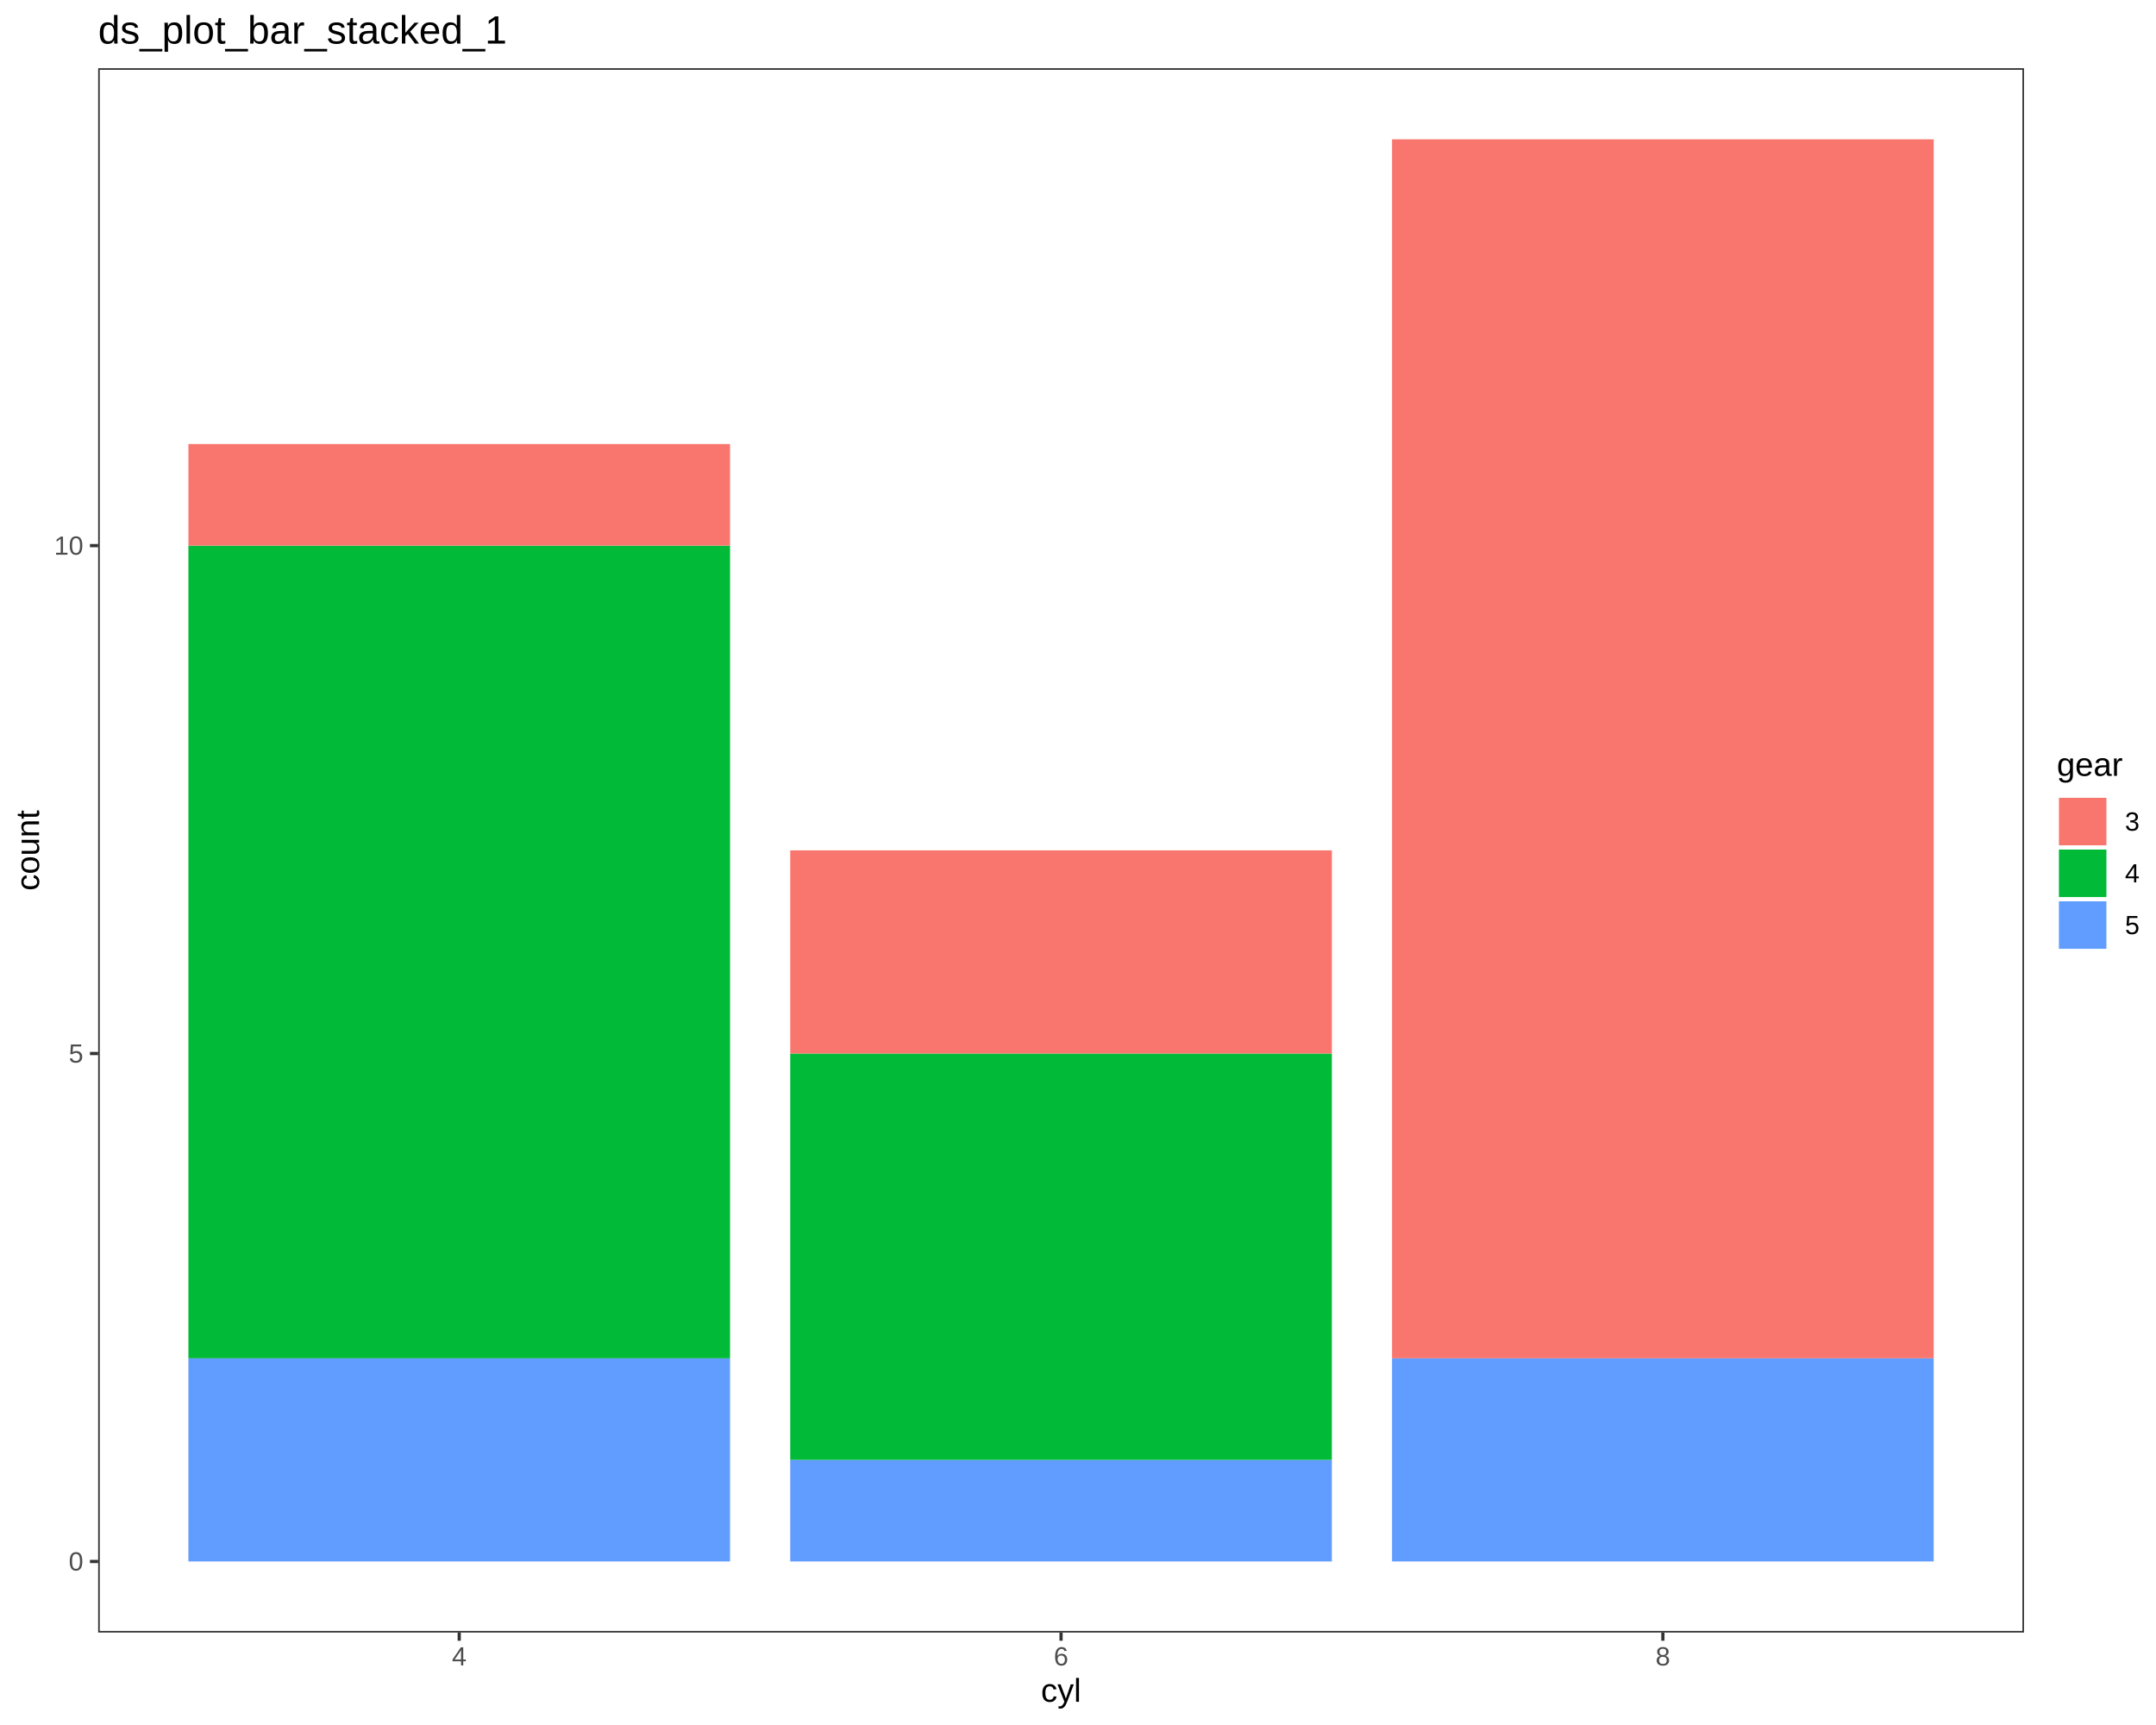
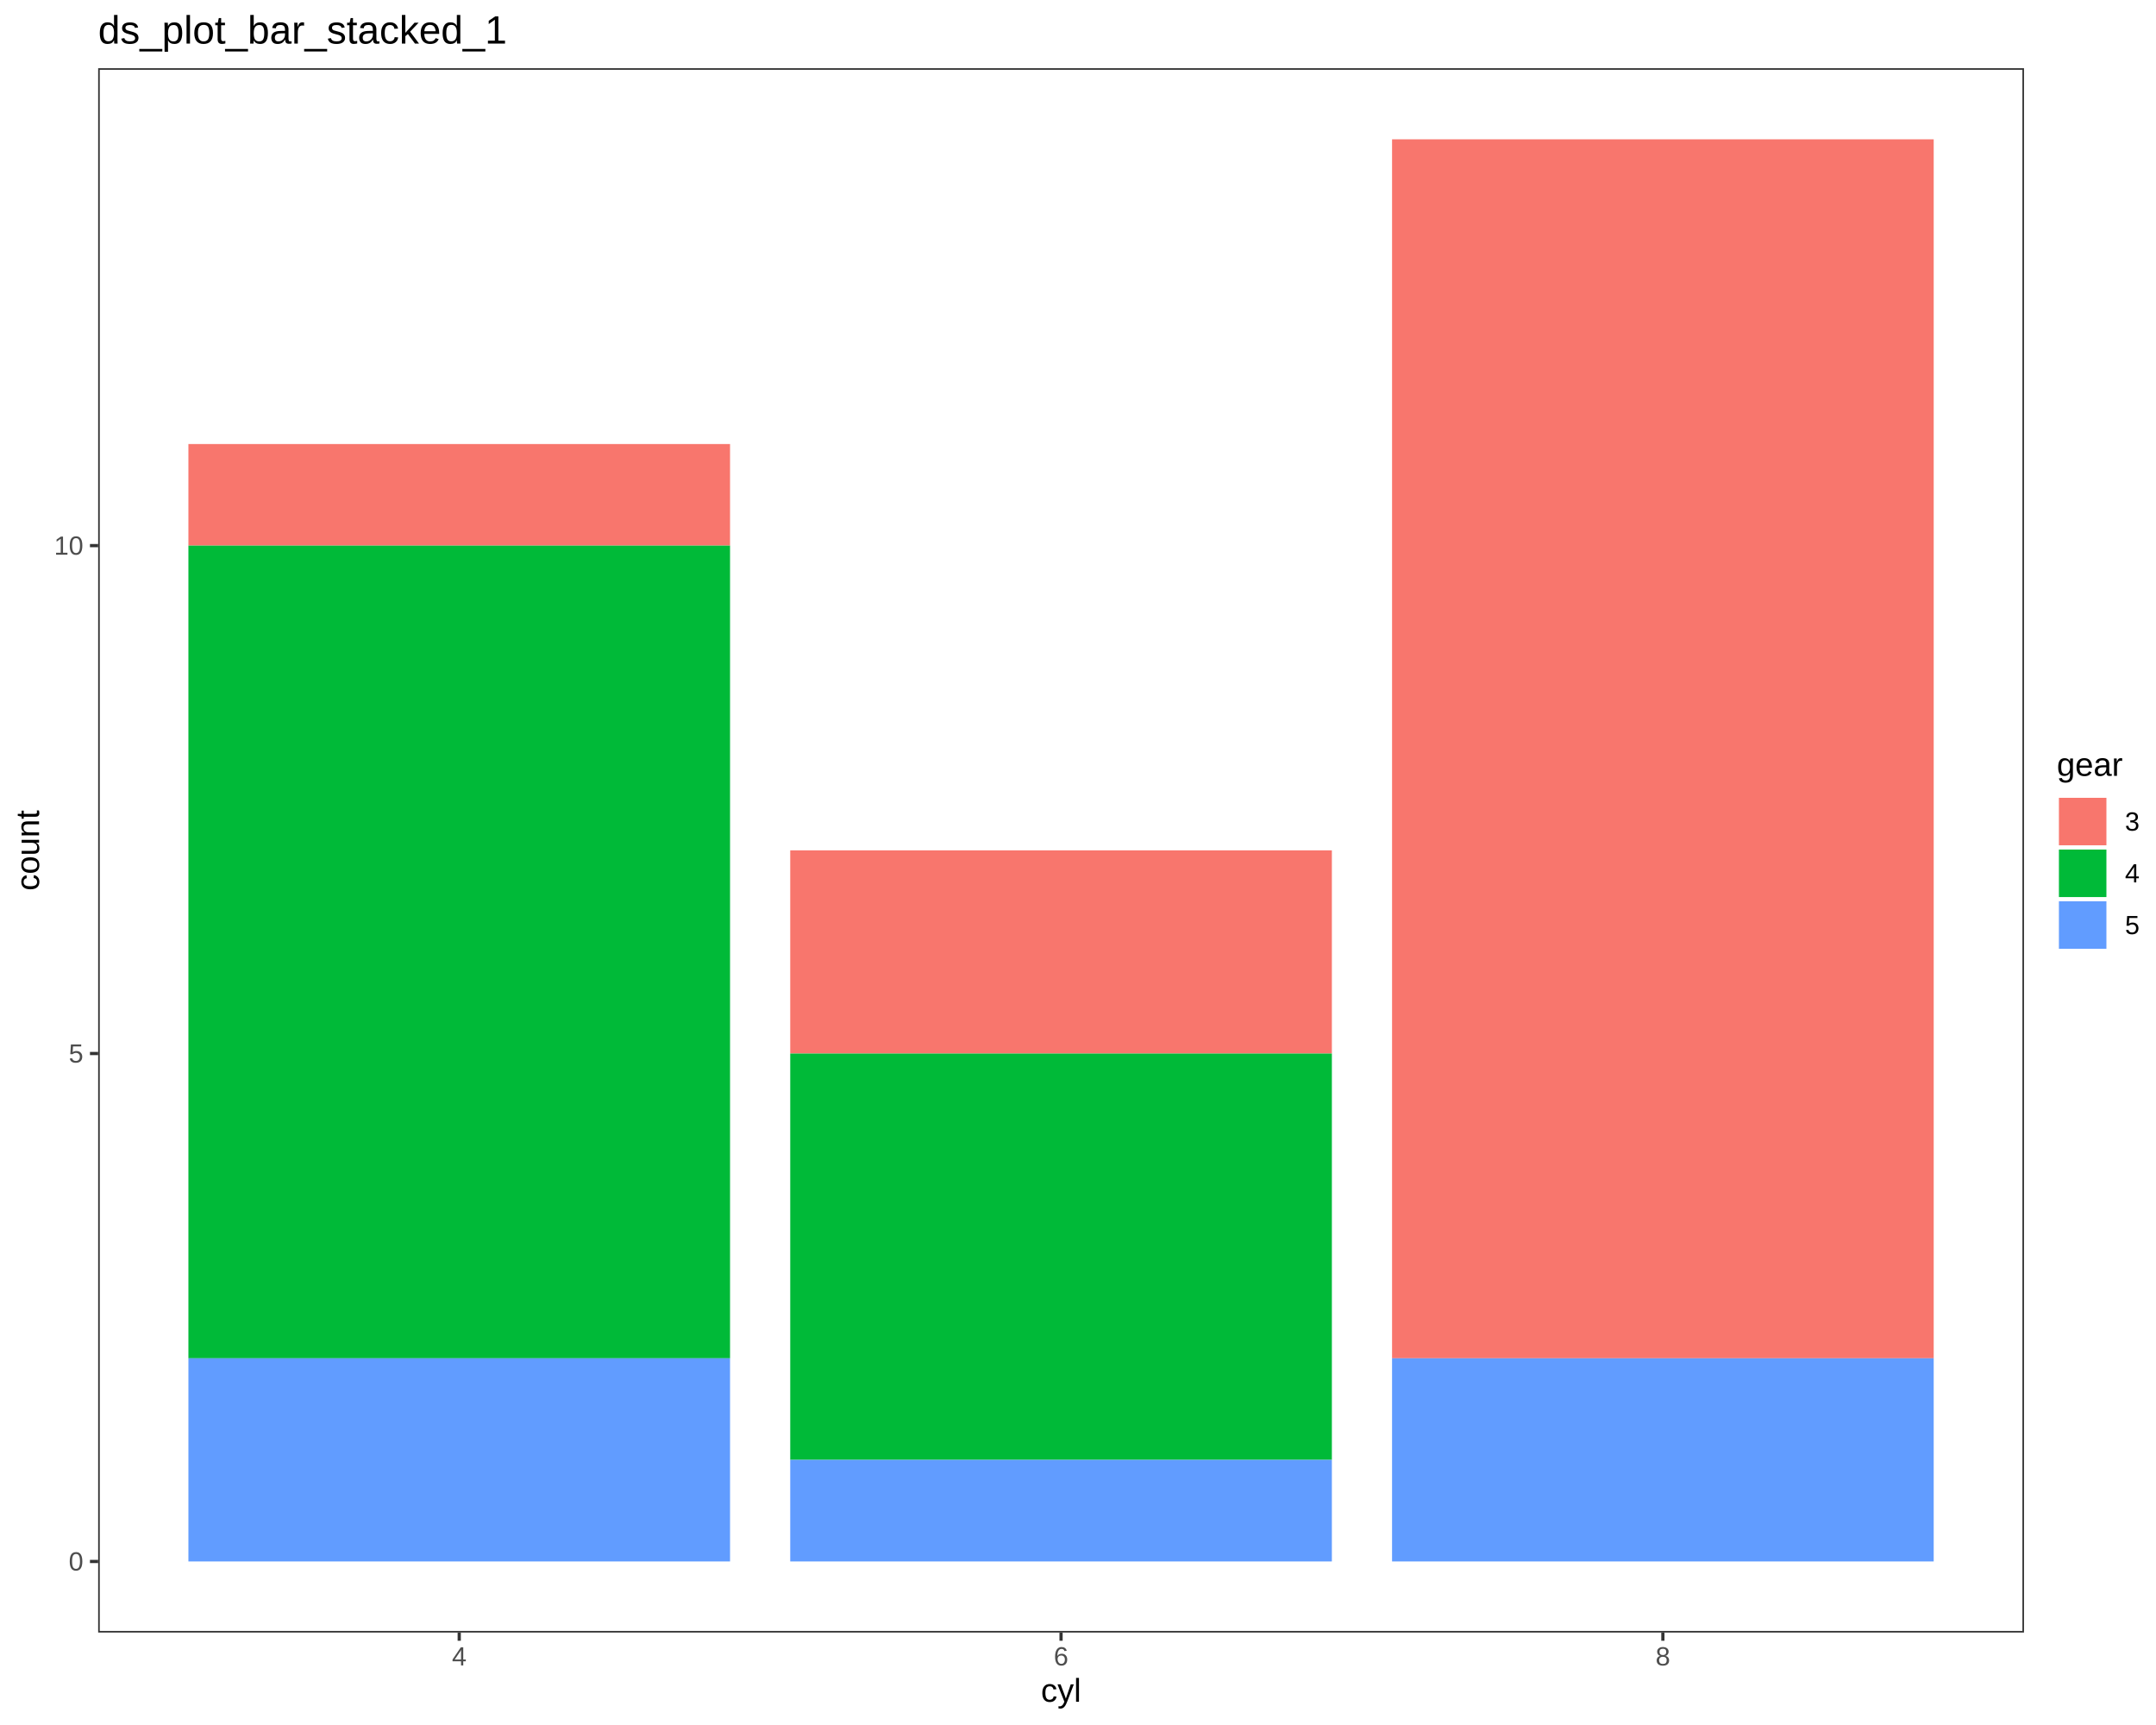
<svg xmlns="http://www.w3.org/2000/svg" viewBox="0 0 720.00 576.00">
  <defs>
    <style type="text/css">
    line, polyline, polygon, path, rect, circle {
      fill: none;
      stroke: #000000;
      stroke-linecap: round;
      stroke-linejoin: round;
      stroke-miterlimit: 10.00;
    }
  </style>
  </defs>
  <rect width="100%" height="100%" style="stroke: none; fill: #FFFFFF;" />
  <rect x="0.00" y="0.00" width="720.00" height="576.00" style="stroke-width: 1.07; stroke: #FFFFFF; fill: #FFFFFF;" />
  <defs>
    <clipPath id="cpMzIuNzh8Njc1LjkxfDU0NS4xM3wyMi43Nw==">
      <rect x="32.78" y="22.77" width="643.14" height="522.36" />
    </clipPath>
  </defs>
  <rect x="32.78" y="22.77" width="643.14" height="522.36" style="stroke-width: 1.07; stroke: none; fill: #FFFFFF;" clip-path="url(#cpMzIuNzh8Njc1LjkxfDU0NS4xM3wyMi43Nw==)" />
+   <rect x="62.92" y="148.27" width="180.88" height="33.92" style="stroke-width: 1.07; stroke: none; stroke-linecap: square; stroke-linejoin: miter; fill: #F8766D;" clip-path="url(#cpMzIuNzh8Njc1LjkxfDU0NS4xM3wyMi43Nw==)" />
+   <rect x="62.92" y="182.19" width="180.88" height="271.36" style="stroke-width: 1.07; stroke: none; stroke-linecap: square; stroke-linejoin: miter; fill: #00BA38;" clip-path="url(#cpMzIuNzh8Njc1LjkxfDU0NS4xM3wyMi43Nw==)" />
  <rect x="62.92" y="453.55" width="180.88" height="67.84" style="stroke-width: 1.07; stroke: none; stroke-linecap: square; stroke-linejoin: miter; fill: #619CFF;" clip-path="url(#cpMzIuNzh8Njc1LjkxfDU0NS4xM3wyMi43Nw==)" />
-   <rect x="62.92" y="182.19" width="180.88" height="271.36" style="stroke-width: 1.07; stroke: none; stroke-linecap: square; stroke-linejoin: miter; fill: #00BA38;" clip-path="url(#cpMzIuNzh8Njc1LjkxfDU0NS4xM3wyMi43Nw==)" />
-   <rect x="62.92" y="148.27" width="180.88" height="33.92" style="stroke-width: 1.07; stroke: none; stroke-linecap: square; stroke-linejoin: miter; fill: #F8766D;" clip-path="url(#cpMzIuNzh8Njc1LjkxfDU0NS4xM3wyMi43Nw==)" />
+   <rect x="263.90" y="283.95" width="180.88" height="67.84" style="stroke-width: 1.07; stroke: none; stroke-linecap: square; stroke-linejoin: miter; fill: #F8766D;" clip-path="url(#cpMzIuNzh8Njc1LjkxfDU0NS4xM3wyMi43Nw==)" />
+   <rect x="263.90" y="351.79" width="180.88" height="135.68" style="stroke-width: 1.07; stroke: none; stroke-linecap: square; stroke-linejoin: miter; fill: #00BA38;" clip-path="url(#cpMzIuNzh8Njc1LjkxfDU0NS4xM3wyMi43Nw==)" />
  <rect x="263.90" y="487.47" width="180.88" height="33.92" style="stroke-width: 1.07; stroke: none; stroke-linecap: square; stroke-linejoin: miter; fill: #619CFF;" clip-path="url(#cpMzIuNzh8Njc1LjkxfDU0NS4xM3wyMi43Nw==)" />
-   <rect x="263.90" y="351.79" width="180.88" height="135.68" style="stroke-width: 1.07; stroke: none; stroke-linecap: square; stroke-linejoin: miter; fill: #00BA38;" clip-path="url(#cpMzIuNzh8Njc1LjkxfDU0NS4xM3wyMi43Nw==)" />
-   <rect x="263.90" y="283.95" width="180.88" height="67.84" style="stroke-width: 1.07; stroke: none; stroke-linecap: square; stroke-linejoin: miter; fill: #F8766D;" clip-path="url(#cpMzIuNzh8Njc1LjkxfDU0NS4xM3wyMi43Nw==)" />
+   <rect x="464.88" y="46.52" width="180.88" height="407.03" style="stroke-width: 1.07; stroke: none; stroke-linecap: square; stroke-linejoin: miter; fill: #F8766D;" clip-path="url(#cpMzIuNzh8Njc1LjkxfDU0NS4xM3wyMi43Nw==)" />
  <rect x="464.88" y="453.55" width="180.88" height="67.84" style="stroke-width: 1.07; stroke: none; stroke-linecap: square; stroke-linejoin: miter; fill: #619CFF;" clip-path="url(#cpMzIuNzh8Njc1LjkxfDU0NS4xM3wyMi43Nw==)" />
-   <rect x="464.88" y="46.52" width="180.88" height="407.03" style="stroke-width: 1.07; stroke: none; stroke-linecap: square; stroke-linejoin: miter; fill: #F8766D;" clip-path="url(#cpMzIuNzh8Njc1LjkxfDU0NS4xM3wyMi43Nw==)" />
  <rect x="32.78" y="22.77" width="643.14" height="522.36" style="stroke-width: 1.07; stroke: #333333;" clip-path="url(#cpMzIuNzh8Njc1LjkxfDU0NS4xM3wyMi43Nw==)" />
  <defs>
    <clipPath id="cpMC4wMHw3MjAuMDB8NTc2LjAwfDAuMDA=">
      <rect x="0.00" y="0.00" width="720.00" height="576.00" />
    </clipPath>
  </defs>
  <g clip-path="url(#cpMC4wMHw3MjAuMDB8NTc2LjAwfDAuMDA=)">
    <text x="22.95" y="524.41" style="font-size: 8.80px; fill: #4D4D4D; font-family: Liberation Sans;" textLength="4.89px" lengthAdjust="spacingAndGlyphs">0</text>
  </g>
  <g clip-path="url(#cpMC4wMHw3MjAuMDB8NTc2LjAwfDAuMDA=)">
    <text x="22.95" y="354.81" style="font-size: 8.80px; fill: #4D4D4D; font-family: Liberation Sans;" textLength="4.89px" lengthAdjust="spacingAndGlyphs">5</text>
  </g>
  <g clip-path="url(#cpMC4wMHw3MjAuMDB8NTc2LjAwfDAuMDA=)">
    <text x="18.06" y="185.22" style="font-size: 8.80px; fill: #4D4D4D; font-family: Liberation Sans;" textLength="9.78px" lengthAdjust="spacingAndGlyphs">10</text>
  </g>
  <polyline points="30.04,521.39 32.78,521.39 " style="stroke-width: 1.07; stroke: #333333; stroke-linecap: butt;" clip-path="url(#cpMC4wMHw3MjAuMDB8NTc2LjAwfDAuMDA=)" />
  <polyline points="30.04,351.79 32.78,351.79 " style="stroke-width: 1.07; stroke: #333333; stroke-linecap: butt;" clip-path="url(#cpMC4wMHw3MjAuMDB8NTc2LjAwfDAuMDA=)" />
  <polyline points="30.04,182.19 32.78,182.19 " style="stroke-width: 1.07; stroke: #333333; stroke-linecap: butt;" clip-path="url(#cpMC4wMHw3MjAuMDB8NTc2LjAwfDAuMDA=)" />
  <polyline points="153.36,547.87 153.36,545.13 " style="stroke-width: 1.07; stroke: #333333; stroke-linecap: butt;" clip-path="url(#cpMC4wMHw3MjAuMDB8NTc2LjAwfDAuMDA=)" />
  <polyline points="354.34,547.87 354.34,545.13 " style="stroke-width: 1.07; stroke: #333333; stroke-linecap: butt;" clip-path="url(#cpMC4wMHw3MjAuMDB8NTc2LjAwfDAuMDA=)" />
  <polyline points="555.32,547.87 555.32,545.13 " style="stroke-width: 1.07; stroke: #333333; stroke-linecap: butt;" clip-path="url(#cpMC4wMHw3MjAuMDB8NTc2LjAwfDAuMDA=)" />
  <g clip-path="url(#cpMC4wMHw3MjAuMDB8NTc2LjAwfDAuMDA=)">
    <text x="150.92" y="556.11" style="font-size: 8.80px; fill: #4D4D4D; font-family: Liberation Sans;" textLength="4.89px" lengthAdjust="spacingAndGlyphs">4</text>
  </g>
  <g clip-path="url(#cpMC4wMHw3MjAuMDB8NTc2LjAwfDAuMDA=)">
    <text x="351.90" y="556.11" style="font-size: 8.80px; fill: #4D4D4D; font-family: Liberation Sans;" textLength="4.89px" lengthAdjust="spacingAndGlyphs">6</text>
  </g>
  <g clip-path="url(#cpMC4wMHw3MjAuMDB8NTc2LjAwfDAuMDA=)">
    <text x="552.88" y="556.11" style="font-size: 8.80px; fill: #4D4D4D; font-family: Liberation Sans;" textLength="4.89px" lengthAdjust="spacingAndGlyphs">8</text>
  </g>
  <g clip-path="url(#cpMC4wMHw3MjAuMDB8NTc2LjAwfDAuMDA=)">
    <text x="347.62" y="568.24" style="font-size: 11.00px; font-family: Liberation Sans;" textLength="13.44px" lengthAdjust="spacingAndGlyphs">cyl</text>
  </g>
  <g clip-path="url(#cpMC4wMHw3MjAuMDB8NTc2LjAwfDAuMDA=)">
    <text transform="translate(13.04,297.42) rotate(-90)" style="font-size: 11.00px; font-family: Liberation Sans;" textLength="26.94px" lengthAdjust="spacingAndGlyphs">count</text>
  </g>
  <rect x="686.87" y="250.37" width="27.65" height="67.16" style="stroke-width: 1.07; stroke: none; fill: #FFFFFF;" clip-path="url(#cpMC4wMHw3MjAuMDB8NTc2LjAwfDAuMDA=)" />
  <g clip-path="url(#cpMC4wMHw3MjAuMDB8NTc2LjAwfDAuMDA=)">
    <text x="686.87" y="259.07" style="font-size: 11.00px; font-family: Liberation Sans;" textLength="22.03px" lengthAdjust="spacingAndGlyphs">gear</text>
  </g>
  <rect x="686.87" y="265.69" width="17.28" height="17.28" style="stroke-width: 1.07; stroke: none; fill: #FFFFFF;" clip-path="url(#cpMC4wMHw3MjAuMDB8NTc2LjAwfDAuMDA=)" />
  <rect x="687.58" y="266.40" width="15.86" height="15.86" style="stroke-width: 1.07; stroke: none; stroke-linecap: square; stroke-linejoin: miter; fill: #F8766D;" clip-path="url(#cpMC4wMHw3MjAuMDB8NTc2LjAwfDAuMDA=)" />
  <rect x="686.87" y="282.97" width="17.28" height="17.28" style="stroke-width: 1.07; stroke: none; fill: #FFFFFF;" clip-path="url(#cpMC4wMHw3MjAuMDB8NTc2LjAwfDAuMDA=)" />
  <rect x="687.58" y="283.68" width="15.86" height="15.86" style="stroke-width: 1.07; stroke: none; stroke-linecap: square; stroke-linejoin: miter; fill: #00BA38;" clip-path="url(#cpMC4wMHw3MjAuMDB8NTc2LjAwfDAuMDA=)" />
  <rect x="686.87" y="300.25" width="17.28" height="17.28" style="stroke-width: 1.07; stroke: none; fill: #FFFFFF;" clip-path="url(#cpMC4wMHw3MjAuMDB8NTc2LjAwfDAuMDA=)" />
  <rect x="687.58" y="300.96" width="15.86" height="15.86" style="stroke-width: 1.07; stroke: none; stroke-linecap: square; stroke-linejoin: miter; fill: #619CFF;" clip-path="url(#cpMC4wMHw3MjAuMDB8NTc2LjAwfDAuMDA=)" />
  <g clip-path="url(#cpMC4wMHw3MjAuMDB8NTc2LjAwfDAuMDA=)">
    <text x="709.63" y="277.36" style="font-size: 8.80px; font-family: Liberation Sans;" textLength="4.89px" lengthAdjust="spacingAndGlyphs">3</text>
  </g>
  <g clip-path="url(#cpMC4wMHw3MjAuMDB8NTc2LjAwfDAuMDA=)">
    <text x="709.63" y="294.64" style="font-size: 8.80px; font-family: Liberation Sans;" textLength="4.89px" lengthAdjust="spacingAndGlyphs">4</text>
  </g>
  <g clip-path="url(#cpMC4wMHw3MjAuMDB8NTc2LjAwfDAuMDA=)">
    <text x="709.63" y="311.92" style="font-size: 8.80px; font-family: Liberation Sans;" textLength="4.89px" lengthAdjust="spacingAndGlyphs">5</text>
  </g>
  <g clip-path="url(#cpMC4wMHw3MjAuMDB8NTc2LjAwfDAuMDA=)">
    <text x="32.78" y="14.56" style="font-size: 13.20px; font-family: Liberation Sans;" textLength="136.28px" lengthAdjust="spacingAndGlyphs">ds_plot_bar_stacked_1</text>
  </g>
</svg>
